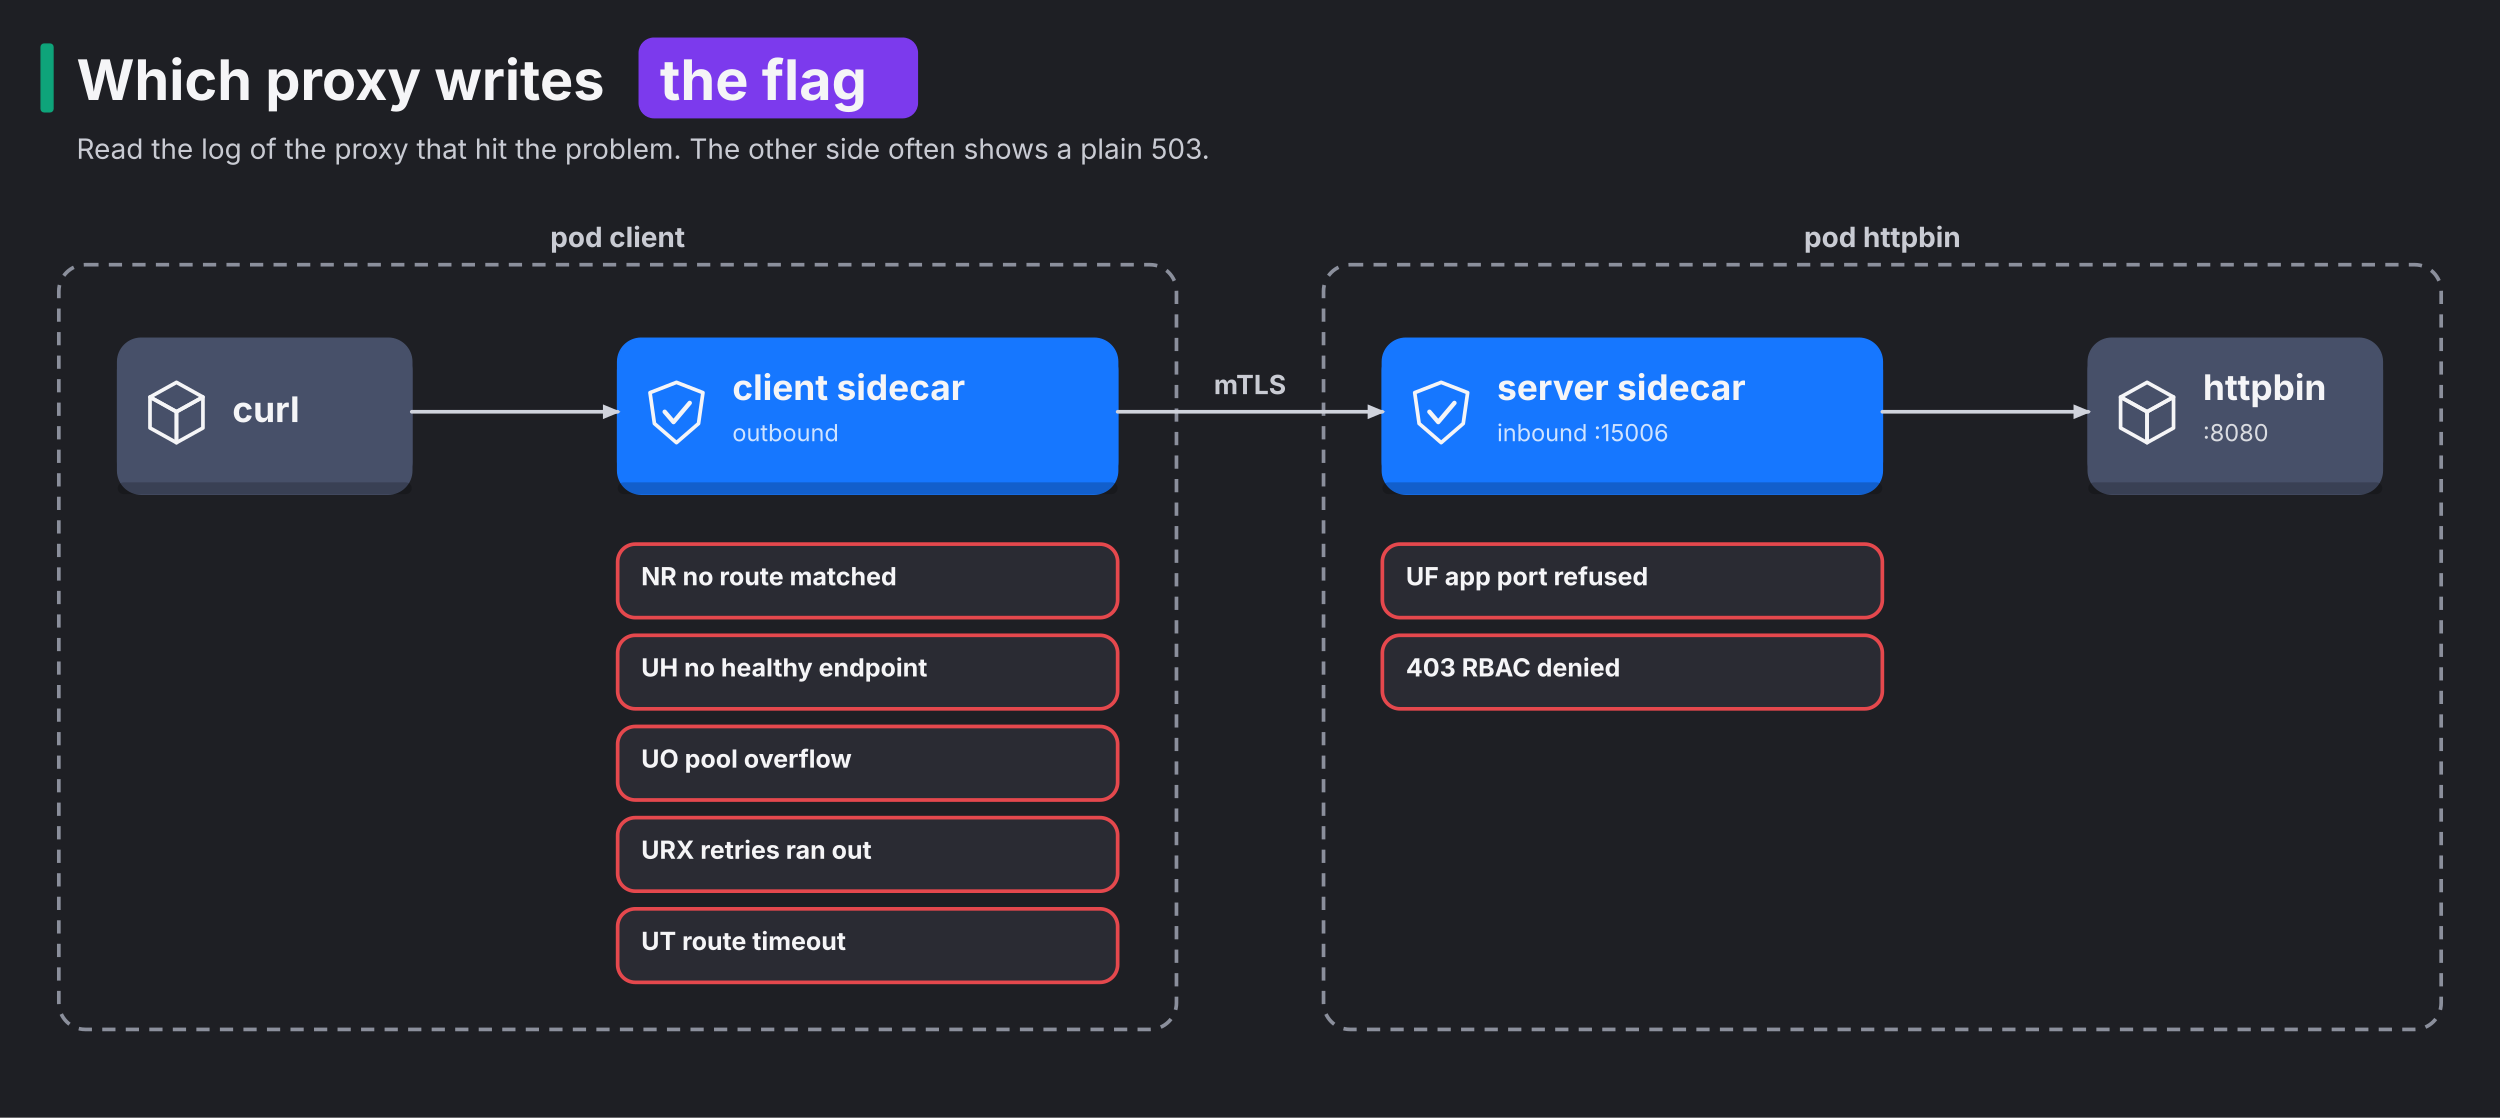
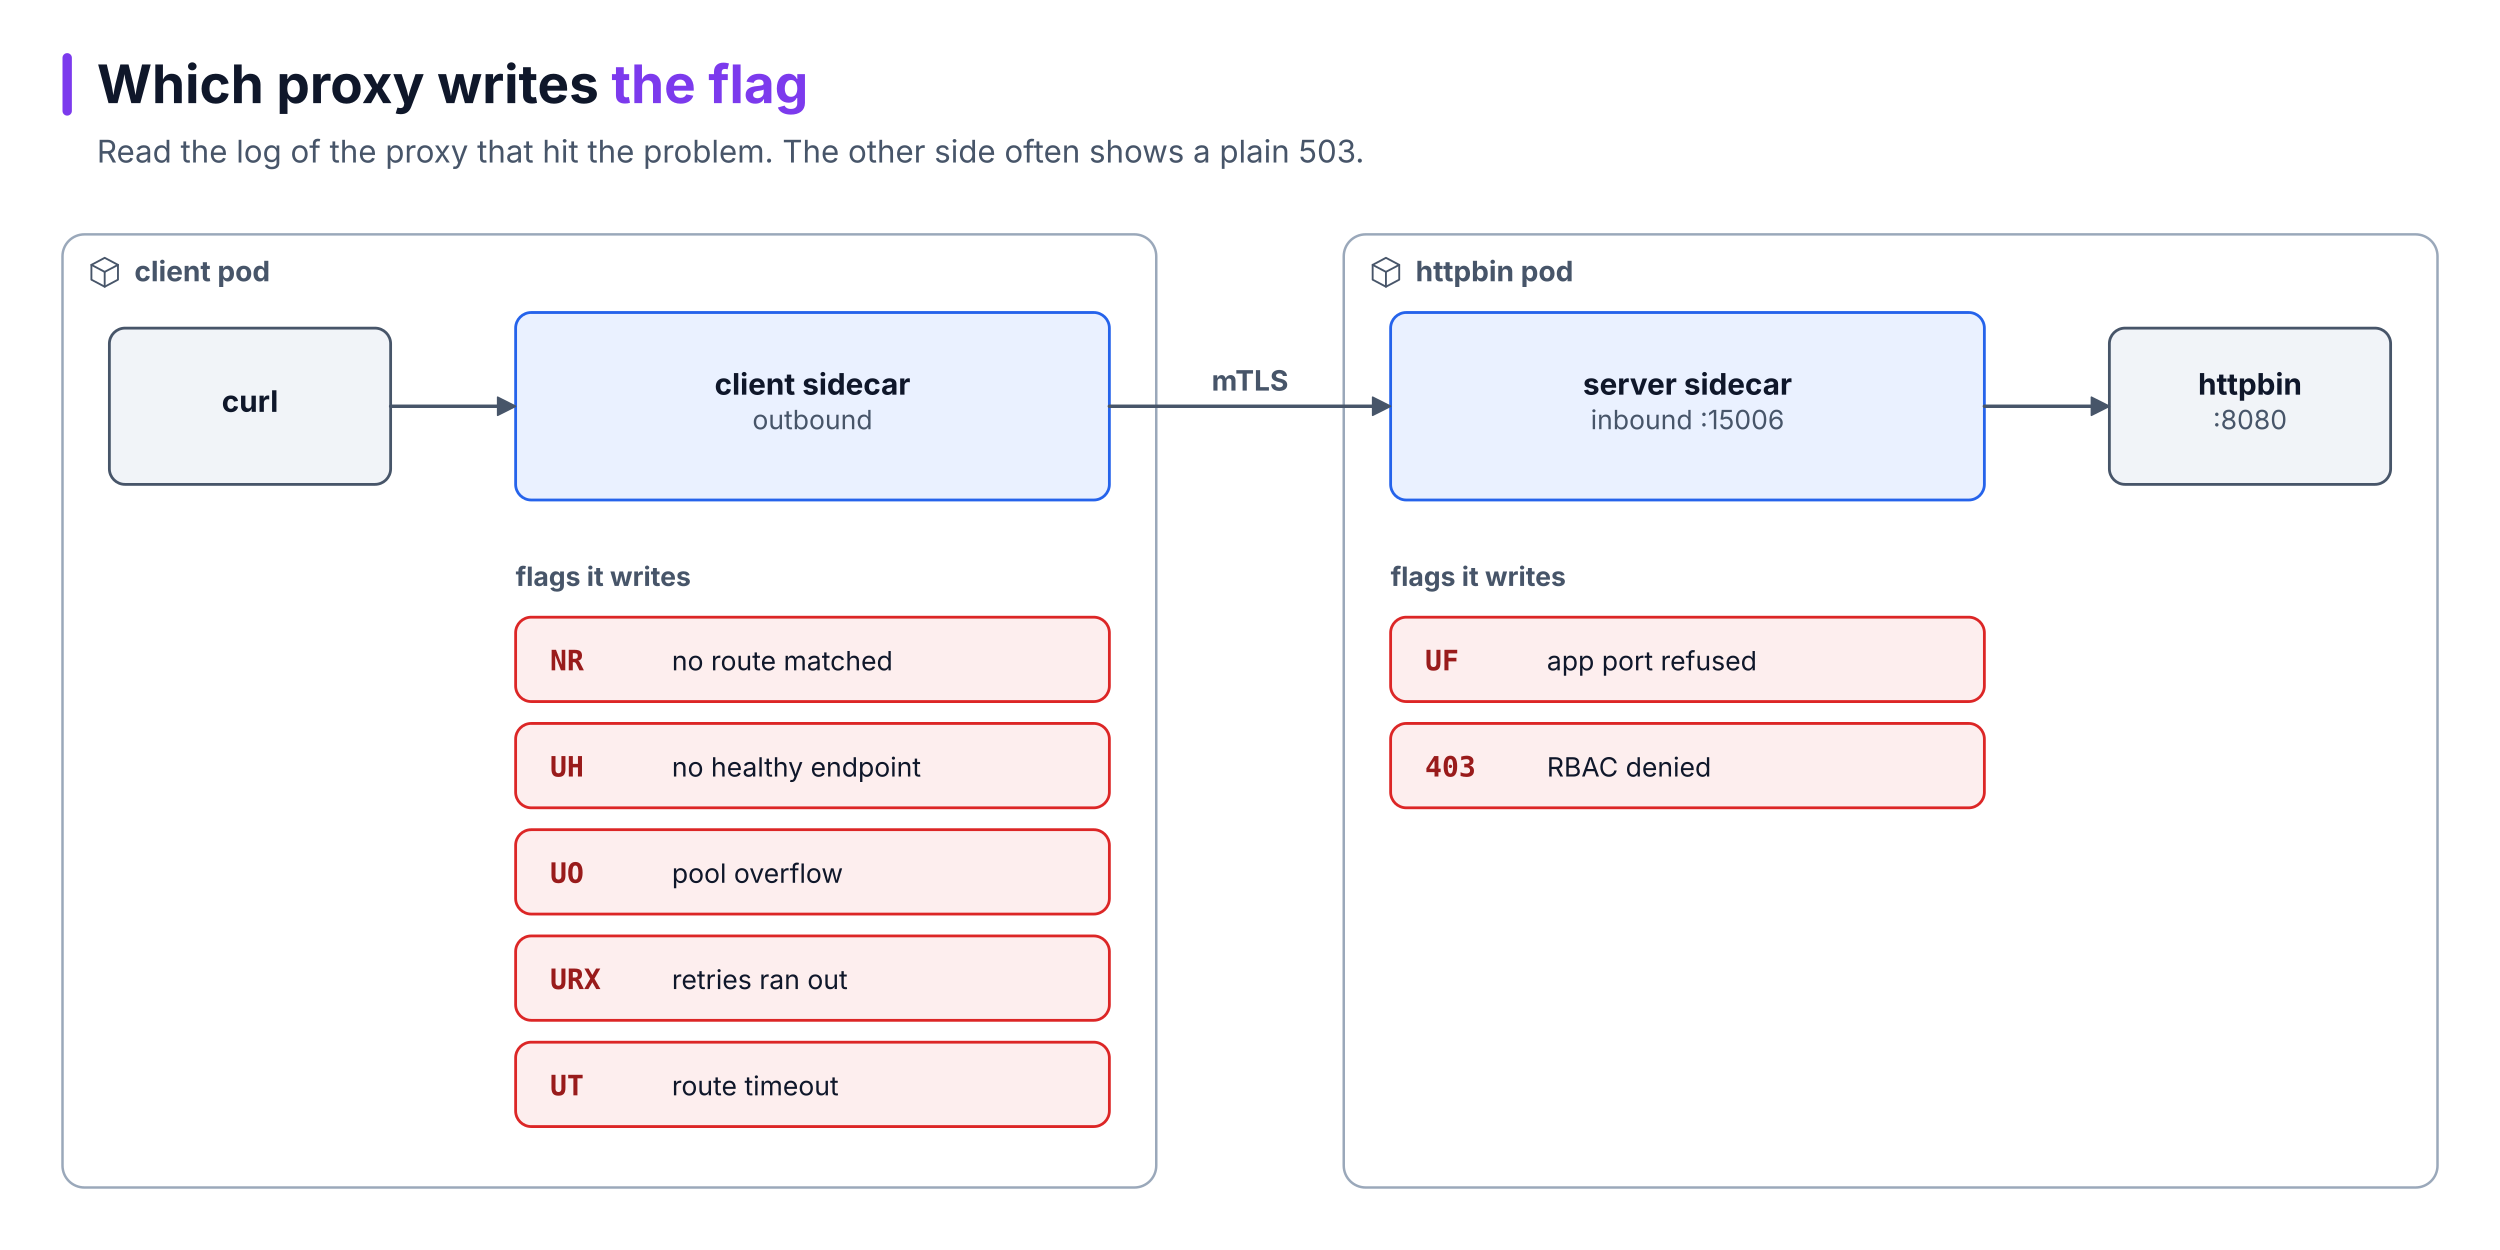
- <svg xmlns="http://www.w3.org/2000/svg" width="1700" height="760" viewBox="0 0 1700 760" font-family="Inter, -apple-system, 'Segoe UI', Helvetica, Arial, sans-serif">
-   <rect width="1700" height="760" fill="#1e1f24" />
-   <defs>
-     <marker id="h" markerWidth="12" markerHeight="10" refX="10" refY="5" orient="auto" markerUnits="userSpaceOnUse">
-       <path d="M0,0 L12,5 L0,10 z" fill="#d0d3dc" />
-     </marker>
-   </defs>
-   <rect x="28.0" y="30.0" width="8.0" height="46.0" rx="2" fill="#0ea47a" stroke="#0ea47a" stroke-width="1" />
-   <text x="52.0" y="68.0" font-size="38" fill="#f5f5f7" font-weight="700" text-anchor="start">Which proxy writes</text>
-   <rect x="434.7" y="26.0" width="189.1" height="54.0" rx="10" fill="#7c3aed" stroke="#7c3aed" stroke-width="1" />
-   <text x="448.7" y="68.0" font-size="38" fill="#f5f5f7" font-weight="700" text-anchor="start">the flag</text>
-   <text x="52.0" y="108.0" font-size="19" fill="#c9cbd3" text-anchor="start">Read the log of the proxy that hit the problem. The other side often shows a plain 503.</text>
-   <rect x="40.0" y="180.0" width="760.0" height="520.0" rx="18" fill="#00000000" stroke="#8b8f9c" stroke-width="2.5" stroke-dasharray="9 7" />
-   <text x="420.0" y="168.0" font-size="19" fill="#c9cbd3" font-weight="700" text-anchor="middle">pod client</text>
-   <rect x="80.0" y="236.0" width="200.0" height="100.0" rx="16" fill="#475069" stroke="#475069" stroke-width="1" />
-   <rect x="80.0" y="230.0" width="200.0" height="100.0" rx="16" fill="#475069" stroke="#475069" stroke-width="1" />
-   <rect x="80.0" y="328.0" width="200.0" height="8.0" rx="4" fill="#00000033" stroke="#00000033" stroke-width="0" />
-   <polygon points="120.0,260.0 138.0,270.0 120.0,280.0 102.0,270.0" fill="none" stroke="#f5f5f7" stroke-width="2.5" stroke-linejoin="round" />
-   <polygon points="102.0,270.0 120.0,280.0 120.0,301.0 102.0,291.0" fill="none" stroke="#f5f5f7" stroke-width="2.5" stroke-linejoin="round" />
-   <polygon points="138.0,270.0 120.0,280.0 120.0,301.0 138.0,291.0" fill="none" stroke="#f5f5f7" stroke-width="2.5" stroke-linejoin="round" />
-   <text x="158.0" y="287.0" font-size="24" fill="#f5f5f7" font-weight="700" text-anchor="start">curl</text>
-   <rect x="420.0" y="236.0" width="340.0" height="100.0" rx="16" fill="#1677ff" stroke="#1677ff" stroke-width="1" />
-   <rect x="420.0" y="230.0" width="340.0" height="100.0" rx="16" fill="#1677ff" stroke="#1677ff" stroke-width="1" />
-   <rect x="420.0" y="328.0" width="340.0" height="8.0" rx="4" fill="#00000033" stroke="#00000033" stroke-width="0" />
-   <polygon points="460.0,260.0 478.0,267.0 475.0,288.0 460.0,301.0 445.0,288.0 442.0,267.0" fill="none" stroke="#f5f5f7" stroke-width="2.5" stroke-linejoin="round" />
-   <polyline points="452.0,280.0 458.0,287.0 469.0,274.0" fill="none" stroke="#f5f5f7" stroke-width="3" stroke-linecap="round" stroke-linejoin="round" />
-   <text x="498.0" y="272.0" font-size="24" fill="#f5f5f7" font-weight="700" text-anchor="start">client sidecar</text>
-   <text x="498.0" y="300.0" font-size="16" fill="#ffffffcc" text-anchor="start">outbound</text>
-   <polyline points="280.0,280.0 420.0,280.0" fill="none" stroke="#d0d3dc" stroke-width="2.5" stroke-linecap="round" stroke-linejoin="round" marker-end="url(#h)" />
-   <rect x="420.0" y="370.0" width="340.0" height="50.0" rx="12" fill="#2a2b33" stroke="#e5484d" stroke-width="2.5" />
-   <text x="436.0" y="398.0" font-size="17" fill="#f5f5f7" font-weight="700" text-anchor="start">NR  no route matched</text>
-   <rect x="420.0" y="432.0" width="340.0" height="50.0" rx="12" fill="#2a2b33" stroke="#e5484d" stroke-width="2.5" />
-   <text x="436.0" y="460.0" font-size="17" fill="#f5f5f7" font-weight="700" text-anchor="start">UH  no healthy endpoint</text>
-   <rect x="420.0" y="494.0" width="340.0" height="50.0" rx="12" fill="#2a2b33" stroke="#e5484d" stroke-width="2.5" />
-   <text x="436.0" y="522.0" font-size="17" fill="#f5f5f7" font-weight="700" text-anchor="start">UO  pool overflow</text>
-   <rect x="420.0" y="556.0" width="340.0" height="50.0" rx="12" fill="#2a2b33" stroke="#e5484d" stroke-width="2.5" />
-   <text x="436.0" y="584.0" font-size="17" fill="#f5f5f7" font-weight="700" text-anchor="start">URX  retries ran out</text>
-   <rect x="420.0" y="618.0" width="340.0" height="50.0" rx="12" fill="#2a2b33" stroke="#e5484d" stroke-width="2.5" />
-   <text x="436.0" y="646.0" font-size="17" fill="#f5f5f7" font-weight="700" text-anchor="start">UT  route timeout</text>
-   <rect x="900.0" y="180.0" width="760.0" height="520.0" rx="18" fill="#00000000" stroke="#8b8f9c" stroke-width="2.5" stroke-dasharray="9 7" />
-   <text x="1280.0" y="168.0" font-size="19" fill="#c9cbd3" font-weight="700" text-anchor="middle">pod httpbin</text>
-   <rect x="940.0" y="236.0" width="340.0" height="100.0" rx="16" fill="#1677ff" stroke="#1677ff" stroke-width="1" />
-   <rect x="940.0" y="230.0" width="340.0" height="100.0" rx="16" fill="#1677ff" stroke="#1677ff" stroke-width="1" />
-   <rect x="940.0" y="328.0" width="340.0" height="8.0" rx="4" fill="#00000033" stroke="#00000033" stroke-width="0" />
-   <polygon points="980.0,260.0 998.0,267.0 995.0,288.0 980.0,301.0 965.0,288.0 962.0,267.0" fill="none" stroke="#f5f5f7" stroke-width="2.5" stroke-linejoin="round" />
-   <polyline points="972.0,280.0 978.0,287.0 989.0,274.0" fill="none" stroke="#f5f5f7" stroke-width="3" stroke-linecap="round" stroke-linejoin="round" />
-   <text x="1018.0" y="272.0" font-size="24" fill="#f5f5f7" font-weight="700" text-anchor="start">server sidecar</text>
-   <text x="1018.0" y="300.0" font-size="16" fill="#ffffffcc" text-anchor="start">inbound :15006</text>
-   <rect x="1420.0" y="236.0" width="200.0" height="100.0" rx="16" fill="#475069" stroke="#475069" stroke-width="1" />
-   <rect x="1420.0" y="230.0" width="200.0" height="100.0" rx="16" fill="#475069" stroke="#475069" stroke-width="1" />
-   <rect x="1420.0" y="328.0" width="200.0" height="8.0" rx="4" fill="#00000033" stroke="#00000033" stroke-width="0" />
-   <polygon points="1460.0,260.0 1478.0,270.0 1460.0,280.0 1442.0,270.0" fill="none" stroke="#f5f5f7" stroke-width="2.5" stroke-linejoin="round" />
-   <polygon points="1442.0,270.0 1460.0,280.0 1460.0,301.0 1442.0,291.0" fill="none" stroke="#f5f5f7" stroke-width="2.5" stroke-linejoin="round" />
-   <polygon points="1478.0,270.0 1460.0,280.0 1460.0,301.0 1478.0,291.0" fill="none" stroke="#f5f5f7" stroke-width="2.5" stroke-linejoin="round" />
-   <text x="1498.0" y="272.0" font-size="24" fill="#f5f5f7" font-weight="700" text-anchor="start">httpbin</text>
-   <text x="1498.0" y="300.0" font-size="16" fill="#ffffffcc" text-anchor="start">:8080</text>
-   <polyline points="1280.0,280.0 1420.0,280.0" fill="none" stroke="#d0d3dc" stroke-width="2.5" stroke-linecap="round" stroke-linejoin="round" marker-end="url(#h)" />
-   <rect x="940.0" y="370.0" width="340.0" height="50.0" rx="12" fill="#2a2b33" stroke="#e5484d" stroke-width="2.5" />
-   <text x="956.0" y="398.0" font-size="17" fill="#f5f5f7" font-weight="700" text-anchor="start">UF  app port refused</text>
-   <rect x="940.0" y="432.0" width="340.0" height="50.0" rx="12" fill="#2a2b33" stroke="#e5484d" stroke-width="2.5" />
-   <text x="956.0" y="460.0" font-size="17" fill="#f5f5f7" font-weight="700" text-anchor="start">403  RBAC denied</text>
-   <polyline points="760.0,280.0 940.0,280.0" fill="none" stroke="#d0d3dc" stroke-width="2.5" stroke-linecap="round" stroke-linejoin="round" marker-end="url(#h)" />
-   <text x="850.0" y="268.0" font-size="18" fill="#c9cbd3" font-weight="700" text-anchor="middle">mTLS</text>
+ <svg xmlns="http://www.w3.org/2000/svg" width="1600" height="800" viewBox="0 0 1600 800" font-family="Inter, -apple-system, 'Segoe UI', Helvetica, Arial, sans-serif">
+   <rect width="1600" height="800" fill="#ffffff" />
+   <rect x="40.0" y="34.0" width="6.0" height="40.0" rx="3.0" fill="#7c3aed" stroke="none" />
+   <text x="62" y="66" font-size="34" font-weight="700" fill="#0f172a">Which proxy writes <tspan fill="#7c3aed">the flag</tspan>
+   </text>
+   <text x="62.0" y="104.0" font-size="20.0" fill="#475569" text-anchor="start">Read the log of the proxy that hit the problem. The other side often shows a plain 503.</text>
+   <rect x="40.0" y="150.0" width="700.0" height="610.0" rx="14.0" fill="#ffffff" stroke="#9aa8ba" stroke-width="1.6" />
+   <polygon points="67.0,165.0 75.5,169.5 75.5,179.0 67.0,183.5 58.5,179.0 58.5,169.5" fill="none" stroke="#475569" stroke-width="1.20" stroke-linejoin="round" />
+   <polyline points="58.5,169.5 67.0,174.0 75.5,169.5" fill="none" stroke="#475569" stroke-width="1.20" stroke-linecap="round" stroke-linejoin="round" />
+   <polyline points="67.0,174.0 67.0,183.5" fill="none" stroke="#475569" stroke-width="1.20" stroke-linecap="round" stroke-linejoin="round" />
+   <text x="86.0" y="180.0" font-size="18.0" fill="#475569" font-weight="700" text-anchor="start">client pod</text>
+   <rect x="70.0" y="210.0" width="180.0" height="100.0" rx="10.0" fill="#f1f4f8" stroke="#475569" stroke-width="1.8" />
+   <text x="160.0" y="263.6" font-size="19.0" fill="#0f172a" font-weight="700" text-anchor="middle">curl</text>
+   <rect x="330.0" y="200.0" width="380.0" height="120.0" rx="10.0" fill="#eaf1ff" stroke="#2563eb" stroke-width="1.8" />
+   <text x="520.0" y="252.6" font-size="19.0" fill="#0f172a" font-weight="700" text-anchor="middle">client sidecar</text>
+   <text x="520.0" y="274.7" font-size="17.0" fill="#475569" text-anchor="middle">outbound</text>
+   <polyline points="250.0,260.0 320.5,260.0" fill="none" stroke="#475569" stroke-width="2.20" stroke-linecap="round" stroke-linejoin="round" />
+   <polygon points="330.0,260.0 318.5,265.8 318.5,254.2" fill="#475569" stroke="#475569" stroke-width="1" stroke-linejoin="round" />
+   <text x="330.0" y="375.0" font-size="17.0" fill="#475569" font-weight="700" text-anchor="start">flags it writes</text>
+   <rect x="330.0" y="395.0" width="380.0" height="54.0" rx="10.0" fill="#fdeeee" stroke="#dc2626" stroke-width="1.8" />
+   <text x="352.0" y="429.0" font-size="18.0" fill="#991b1b" font-weight="700" font-family="'SF Mono', Menlo, Consolas, monospace" text-anchor="start">NR</text>
+   <text x="430.0" y="429.0" font-size="17.0" fill="#0f172a" text-anchor="start">no route matched</text>
+   <rect x="330.0" y="463.0" width="380.0" height="54.0" rx="10.0" fill="#fdeeee" stroke="#dc2626" stroke-width="1.8" />
+   <text x="352.0" y="497.0" font-size="18.0" fill="#991b1b" font-weight="700" font-family="'SF Mono', Menlo, Consolas, monospace" text-anchor="start">UH</text>
+   <text x="430.0" y="497.0" font-size="17.0" fill="#0f172a" text-anchor="start">no healthy endpoint</text>
+   <rect x="330.0" y="531.0" width="380.0" height="54.0" rx="10.0" fill="#fdeeee" stroke="#dc2626" stroke-width="1.8" />
+   <text x="352.0" y="565.0" font-size="18.0" fill="#991b1b" font-weight="700" font-family="'SF Mono', Menlo, Consolas, monospace" text-anchor="start">UO</text>
+   <text x="430.0" y="565.0" font-size="17.0" fill="#0f172a" text-anchor="start">pool overflow</text>
+   <rect x="330.0" y="599.0" width="380.0" height="54.0" rx="10.0" fill="#fdeeee" stroke="#dc2626" stroke-width="1.8" />
+   <text x="352.0" y="633.0" font-size="18.0" fill="#991b1b" font-weight="700" font-family="'SF Mono', Menlo, Consolas, monospace" text-anchor="start">URX</text>
+   <text x="430.0" y="633.0" font-size="17.0" fill="#0f172a" text-anchor="start">retries ran out</text>
+   <rect x="330.0" y="667.0" width="380.0" height="54.0" rx="10.0" fill="#fdeeee" stroke="#dc2626" stroke-width="1.8" />
+   <text x="352.0" y="701.0" font-size="18.0" fill="#991b1b" font-weight="700" font-family="'SF Mono', Menlo, Consolas, monospace" text-anchor="start">UT</text>
+   <text x="430.0" y="701.0" font-size="17.0" fill="#0f172a" text-anchor="start">route timeout</text>
+   <rect x="860.0" y="150.0" width="700.0" height="610.0" rx="14.0" fill="#ffffff" stroke="#9aa8ba" stroke-width="1.6" />
+   <polygon points="887.0,165.0 895.5,169.5 895.5,179.0 887.0,183.5 878.5,179.0 878.5,169.5" fill="none" stroke="#475569" stroke-width="1.20" stroke-linejoin="round" />
+   <polyline points="878.5,169.5 887.0,174.0 895.5,169.5" fill="none" stroke="#475569" stroke-width="1.20" stroke-linecap="round" stroke-linejoin="round" />
+   <polyline points="887.0,174.0 887.0,183.5" fill="none" stroke="#475569" stroke-width="1.20" stroke-linecap="round" stroke-linejoin="round" />
+   <text x="906.0" y="180.0" font-size="18.0" fill="#475569" font-weight="700" text-anchor="start">httpbin pod</text>
+   <rect x="890.0" y="200.0" width="380.0" height="120.0" rx="10.0" fill="#eaf1ff" stroke="#2563eb" stroke-width="1.8" />
+   <text x="1080.0" y="252.6" font-size="19.0" fill="#0f172a" font-weight="700" text-anchor="middle">server sidecar</text>
+   <text x="1080.0" y="274.7" font-size="17.0" fill="#475569" text-anchor="middle">inbound :15006</text>
+   <rect x="1350.0" y="210.0" width="180.0" height="100.0" rx="10.0" fill="#f1f4f8" stroke="#475569" stroke-width="1.8" />
+   <text x="1440.0" y="252.6" font-size="19.0" fill="#0f172a" font-weight="700" text-anchor="middle">httpbin</text>
+   <text x="1440.0" y="274.7" font-size="17.0" fill="#475569" text-anchor="middle">:8080</text>
+   <polyline points="1270.0,260.0 1340.5,260.0" fill="none" stroke="#475569" stroke-width="2.20" stroke-linecap="round" stroke-linejoin="round" />
+   <polygon points="1350.0,260.0 1338.5,265.8 1338.5,254.2" fill="#475569" stroke="#475569" stroke-width="1" stroke-linejoin="round" />
+   <text x="890.0" y="375.0" font-size="17.0" fill="#475569" font-weight="700" text-anchor="start">flags it writes</text>
+   <rect x="890.0" y="395.0" width="380.0" height="54.0" rx="10.0" fill="#fdeeee" stroke="#dc2626" stroke-width="1.8" />
+   <text x="912.0" y="429.0" font-size="18.0" fill="#991b1b" font-weight="700" font-family="'SF Mono', Menlo, Consolas, monospace" text-anchor="start">UF</text>
+   <text x="990.0" y="429.0" font-size="17.0" fill="#0f172a" text-anchor="start">app port refused</text>
+   <rect x="890.0" y="463.0" width="380.0" height="54.0" rx="10.0" fill="#fdeeee" stroke="#dc2626" stroke-width="1.8" />
+   <text x="912.0" y="497.0" font-size="18.0" fill="#991b1b" font-weight="700" font-family="'SF Mono', Menlo, Consolas, monospace" text-anchor="start">403</text>
+   <text x="990.0" y="497.0" font-size="17.0" fill="#0f172a" text-anchor="start">RBAC denied</text>
+   <polyline points="710.0,260.0 880.5,260.0" fill="none" stroke="#475569" stroke-width="2.20" stroke-linecap="round" stroke-linejoin="round" />
+   <polygon points="890.0,260.0 878.5,265.8 878.5,254.2" fill="#475569" stroke="#475569" stroke-width="1" stroke-linejoin="round" />
+   <text x="800.0" y="250.0" font-size="18.0" fill="#475569" font-weight="700" stroke="#ffffff" stroke-width="6" stroke-linejoin="round" paint-order="stroke" text-anchor="middle">mTLS</text>
</svg>
